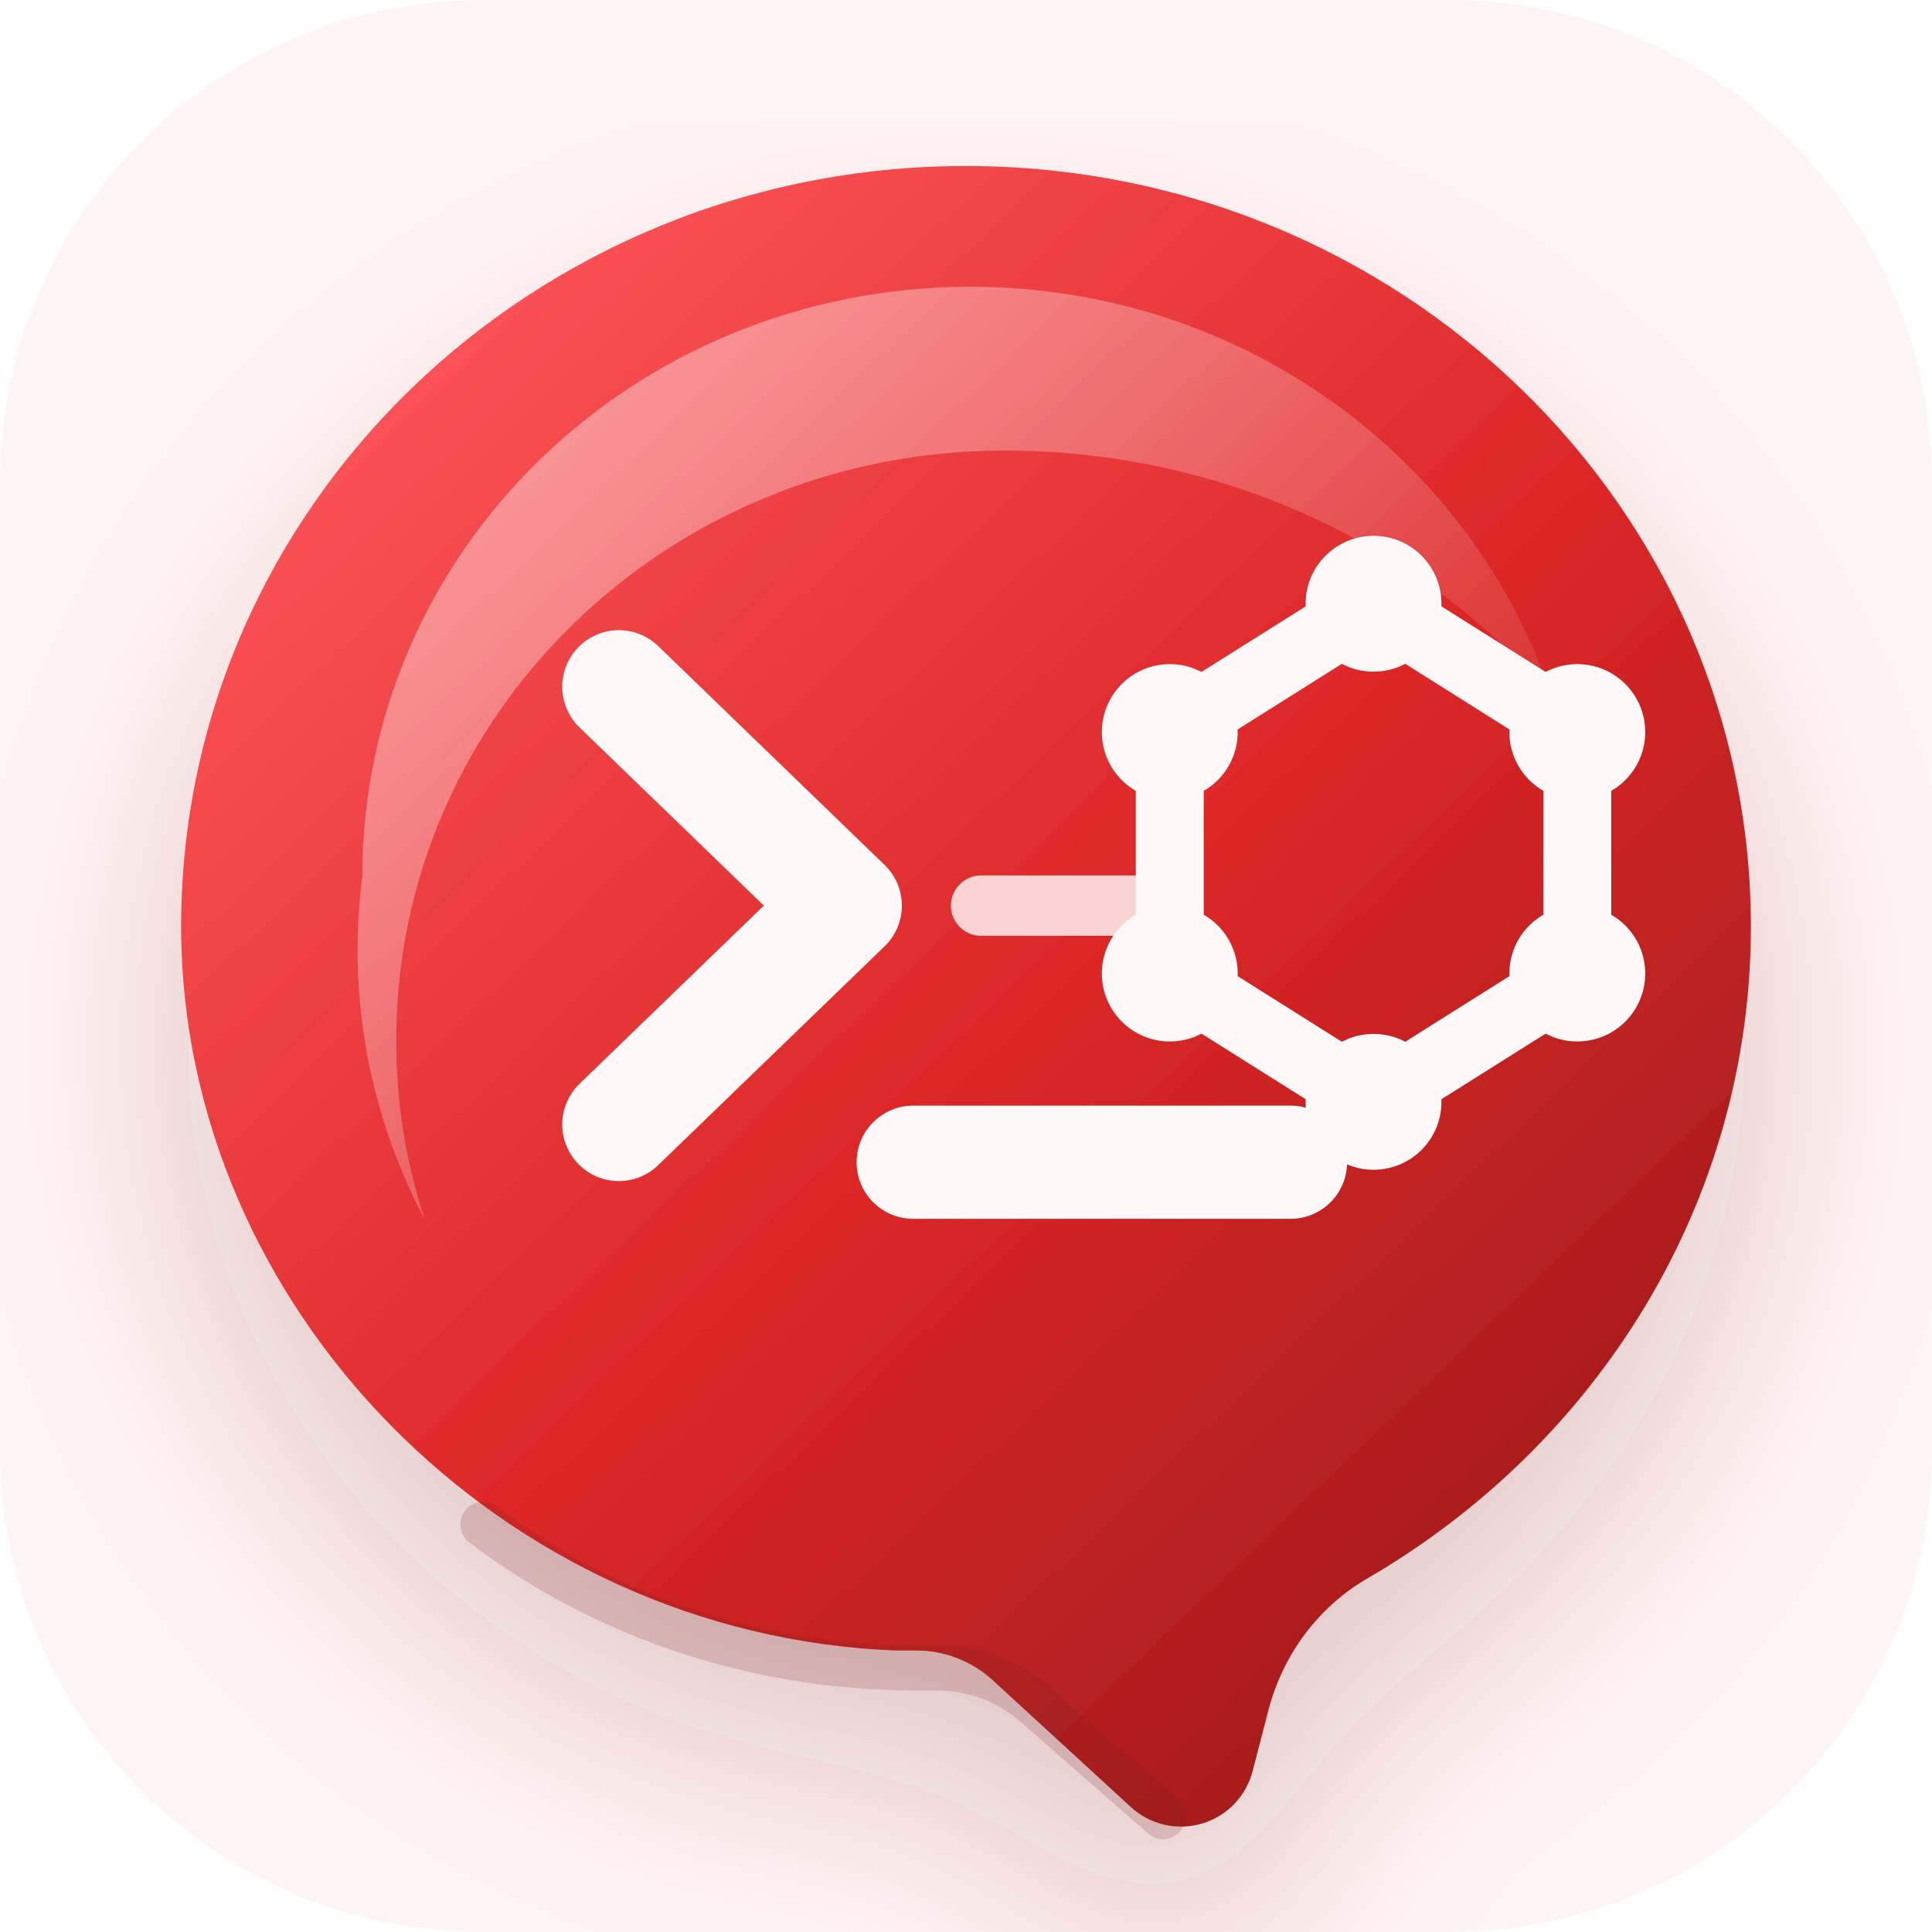
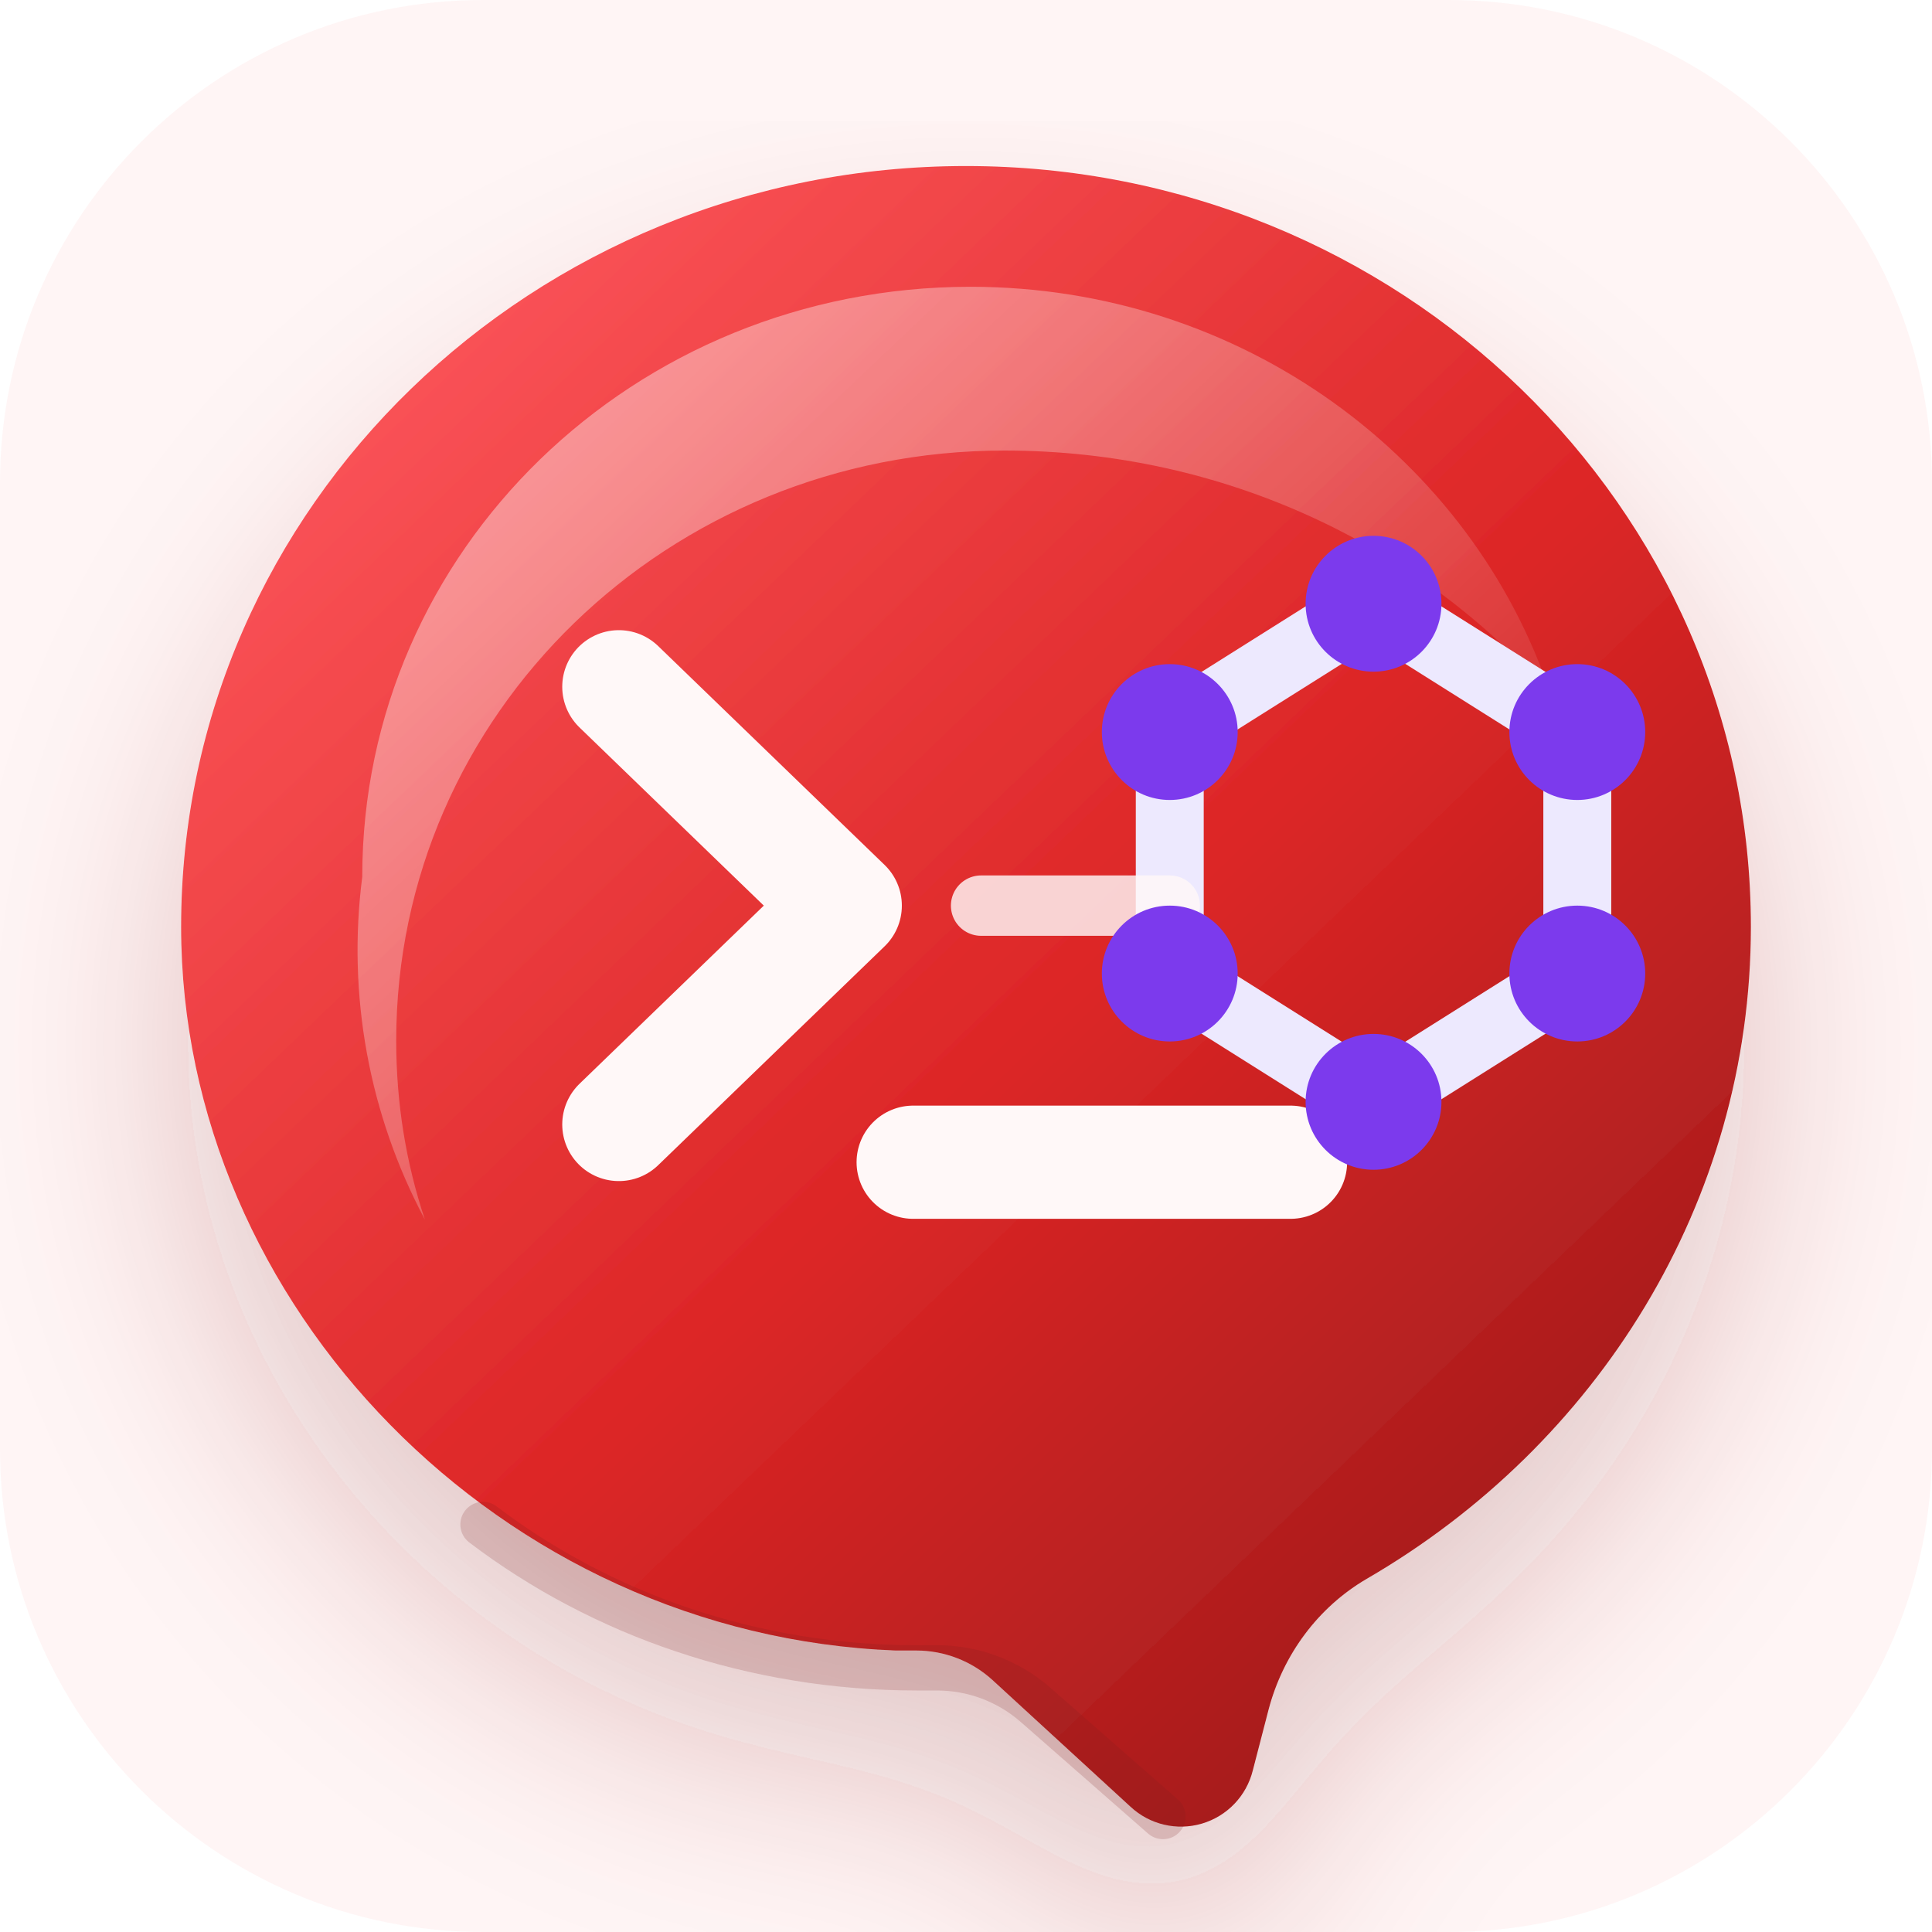
<svg xmlns="http://www.w3.org/2000/svg" viewBox="0 0 256 256" role="img" aria-labelledby="title desc">
  <defs>
    <linearGradient id="core" x1="38" y1="34" x2="218" y2="222" gradientUnits="userSpaceOnUse">
      <stop stop-color="#ff5a5f" />
      <stop offset="0.55" stop-color="#dc2626" />
      <stop offset="1" stop-color="#991b1b" />
    </linearGradient>
    <linearGradient id="shine" x1="70" y1="54" x2="172" y2="162" gradientUnits="userSpaceOnUse">
      <stop stop-color="#ffffff" stop-opacity="0.42" />
      <stop offset="1" stop-color="#ffffff" stop-opacity="0" />
    </linearGradient>
    <filter id="shadow" x="-20%" y="-20%" width="140%" height="140%">
      <feDropShadow dx="0" dy="16" stdDeviation="14" flood-color="#7f1d1d" flood-opacity="0.22" />
    </filter>
  </defs>
  <rect width="256" height="256" rx="64" fill="#fff5f5" />
  <g filter="url(#shadow)">
    <path fill="url(#core)" d="M128 22c57.4 0 104 45.1 104 100.8 0 36.6-20.4 68.7-50.9 86.4-6.5 3.8-11.1 10.1-13 17.3l-2.1 8.1a9.8 9.8 0 0 1-16.2 4.8l-18.3-16.8a15 15 0 0 0-10.1-3.9h-2.7C66.4 216.7 24 173 24 122.8 24 67.1 70.6 22 128 22Z" />
  </g>
  <path fill="url(#shine)" d="M48 116.2C48 72.9 84 38 128.6 38c36 0 66.5 22.8 76.9 54.1-17.3-19.8-43.3-32.4-72.4-32.4-44.6 0-80.6 34.9-80.6 78.2 0 8.3 1.3 16.2 3.8 23.7A75.9 75.9 0 0 1 48 116.2Z" />
  <g fill="none" stroke="#fff8f8" stroke-linecap="round" stroke-linejoin="round">
    <path d="M82 91l30 29-30 29" stroke-width="15" />
    <path d="M121 154h50" stroke-width="15" />
-     <path d="M155 97l27-17 27 17v32l-27 17-27-17V97Z" stroke-width="9" />
+     <path d="M155 97l27-17 27 17v32l-27 17-27-17V97Z" stroke="#ede9fe" stroke-width="9" />
    <path d="M130 120h25" stroke-width="8" opacity="0.82" />
  </g>
-   <g fill="#fff8f8">
+   <g fill="#7c3aed">
    <circle cx="182" cy="80" r="9" />
    <circle cx="209" cy="97" r="9" />
    <circle cx="209" cy="129" r="9" />
    <circle cx="182" cy="146" r="9" />
    <circle cx="155" cy="129" r="9" />
    <circle cx="155" cy="97" r="9" />
  </g>
  <path fill="none" stroke="#7f1d1d" stroke-linecap="round" stroke-opacity="0.18" stroke-width="6" d="M64 202c15.8 12 35.9 19 57.5 19h2.7c4.7 0 9.3 1.7 12.9 4.8l17 14.9" />
</svg>
